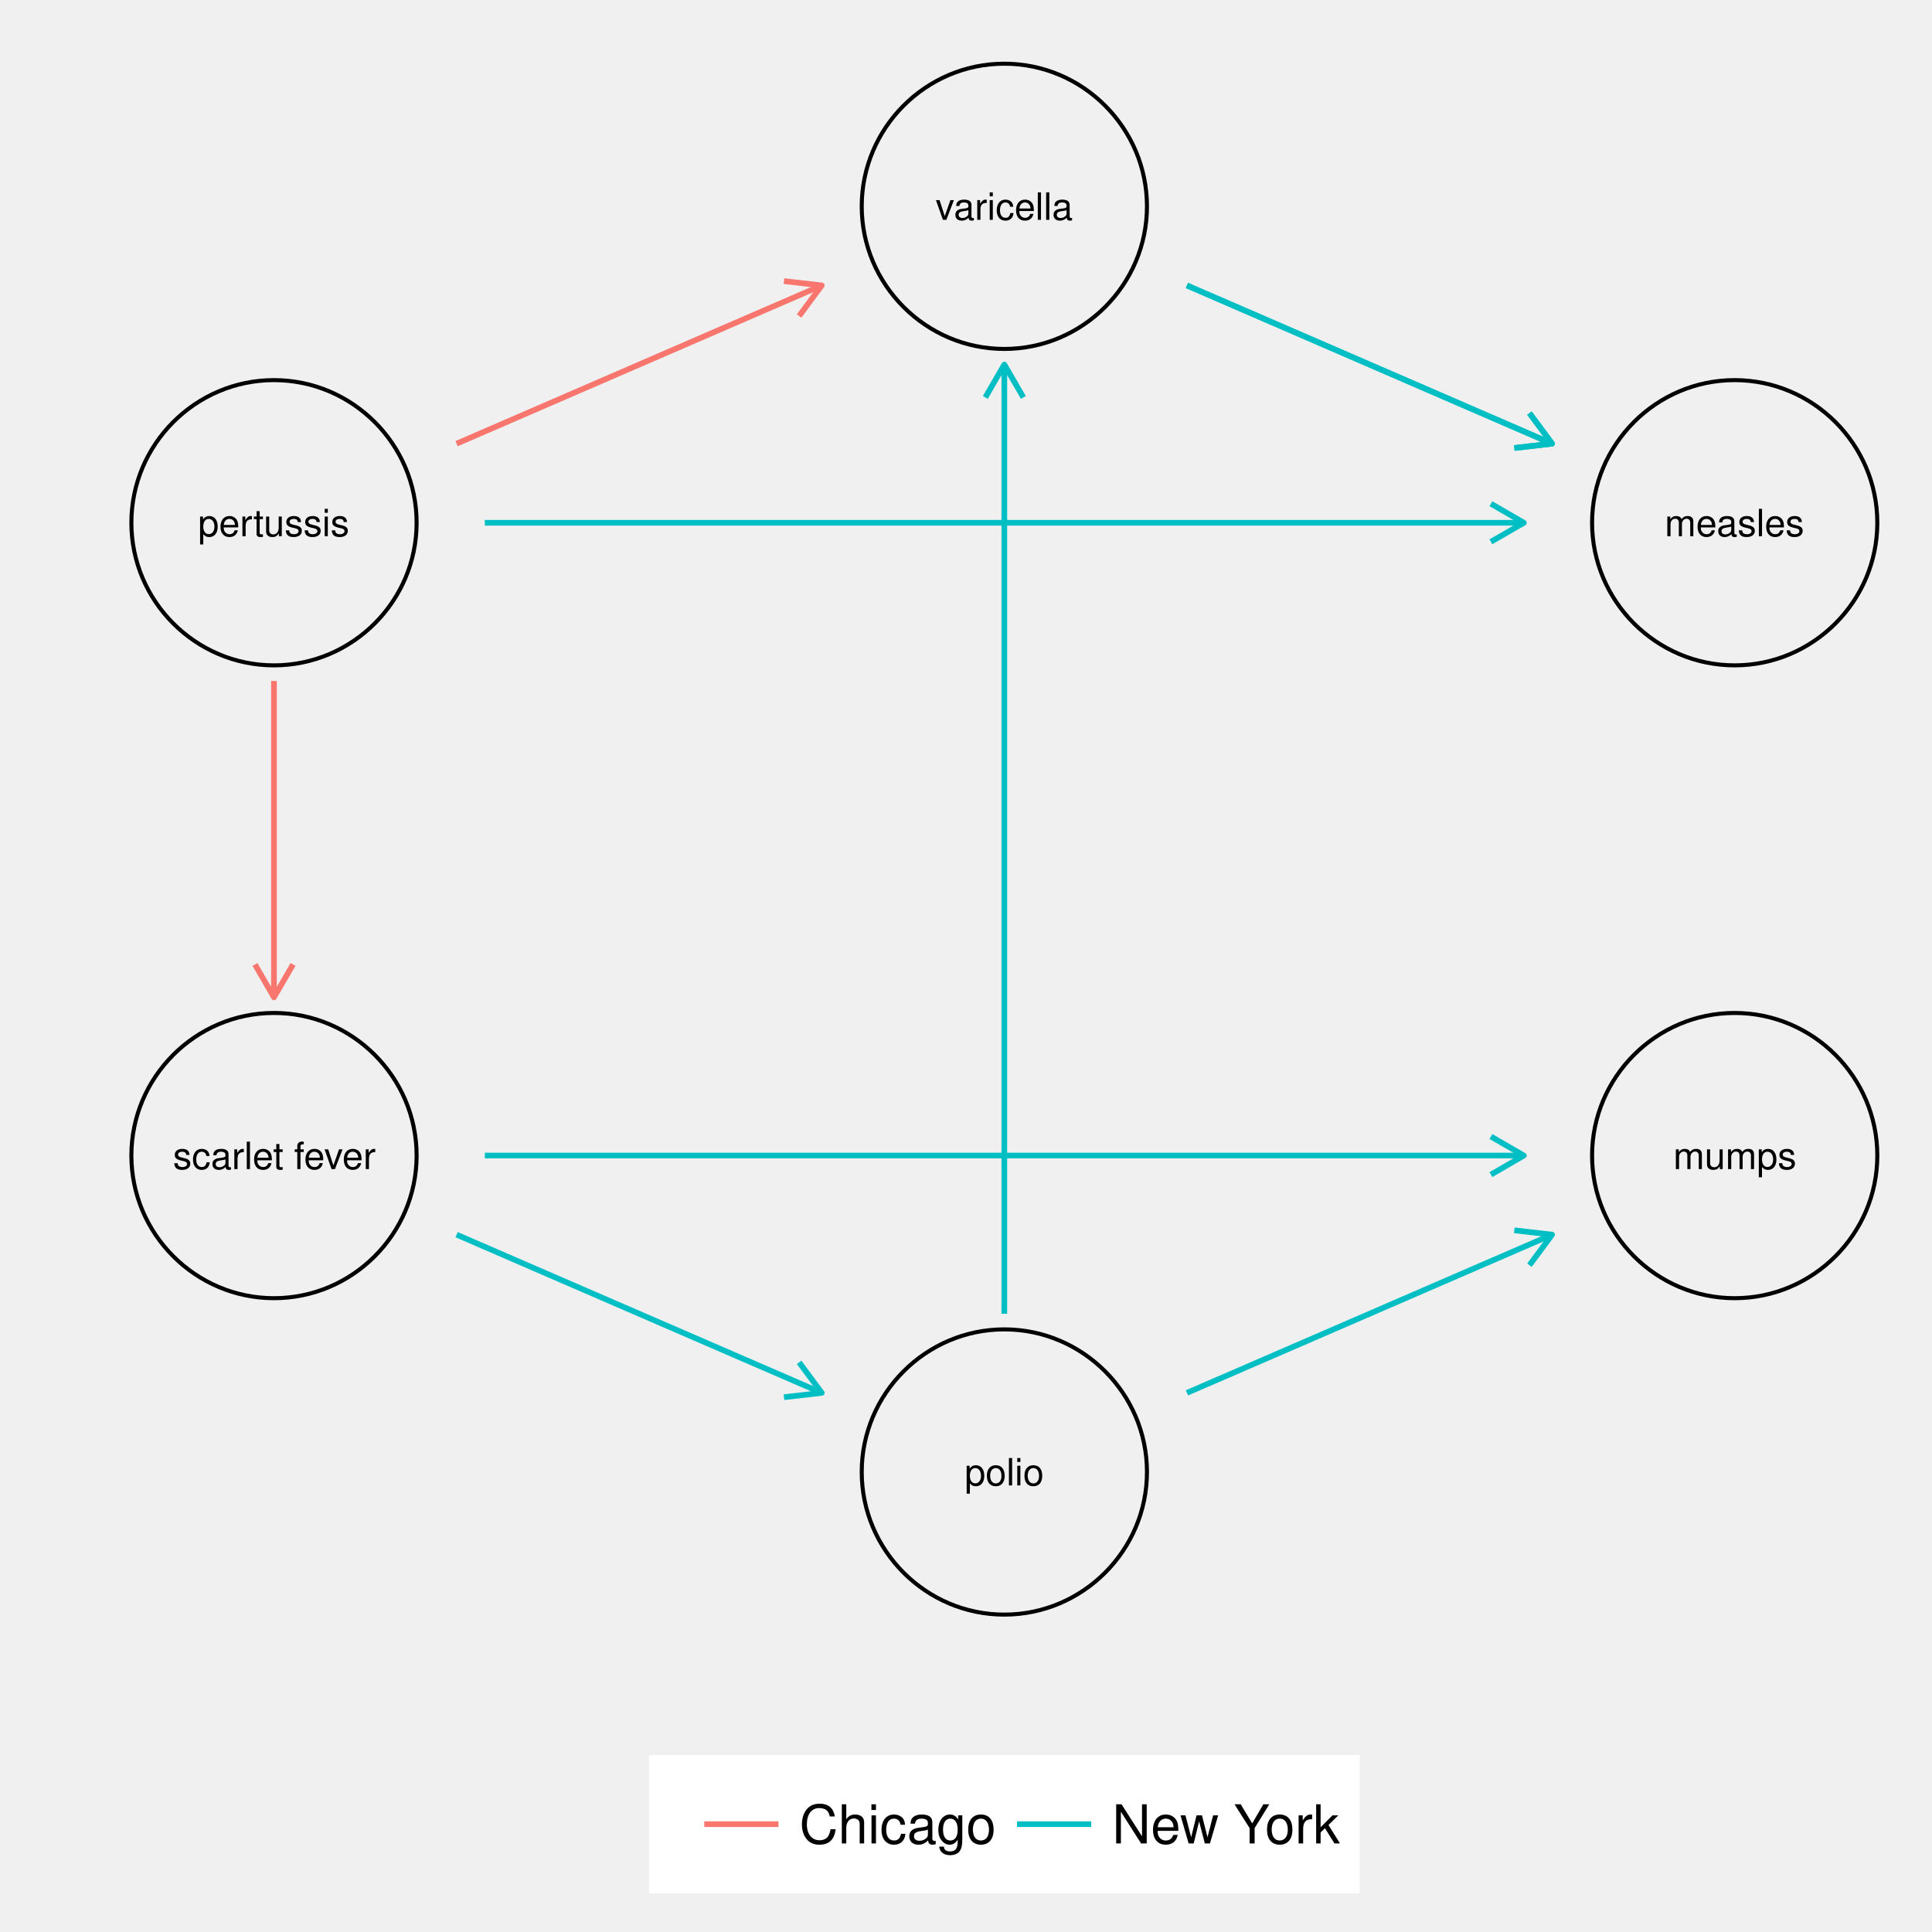
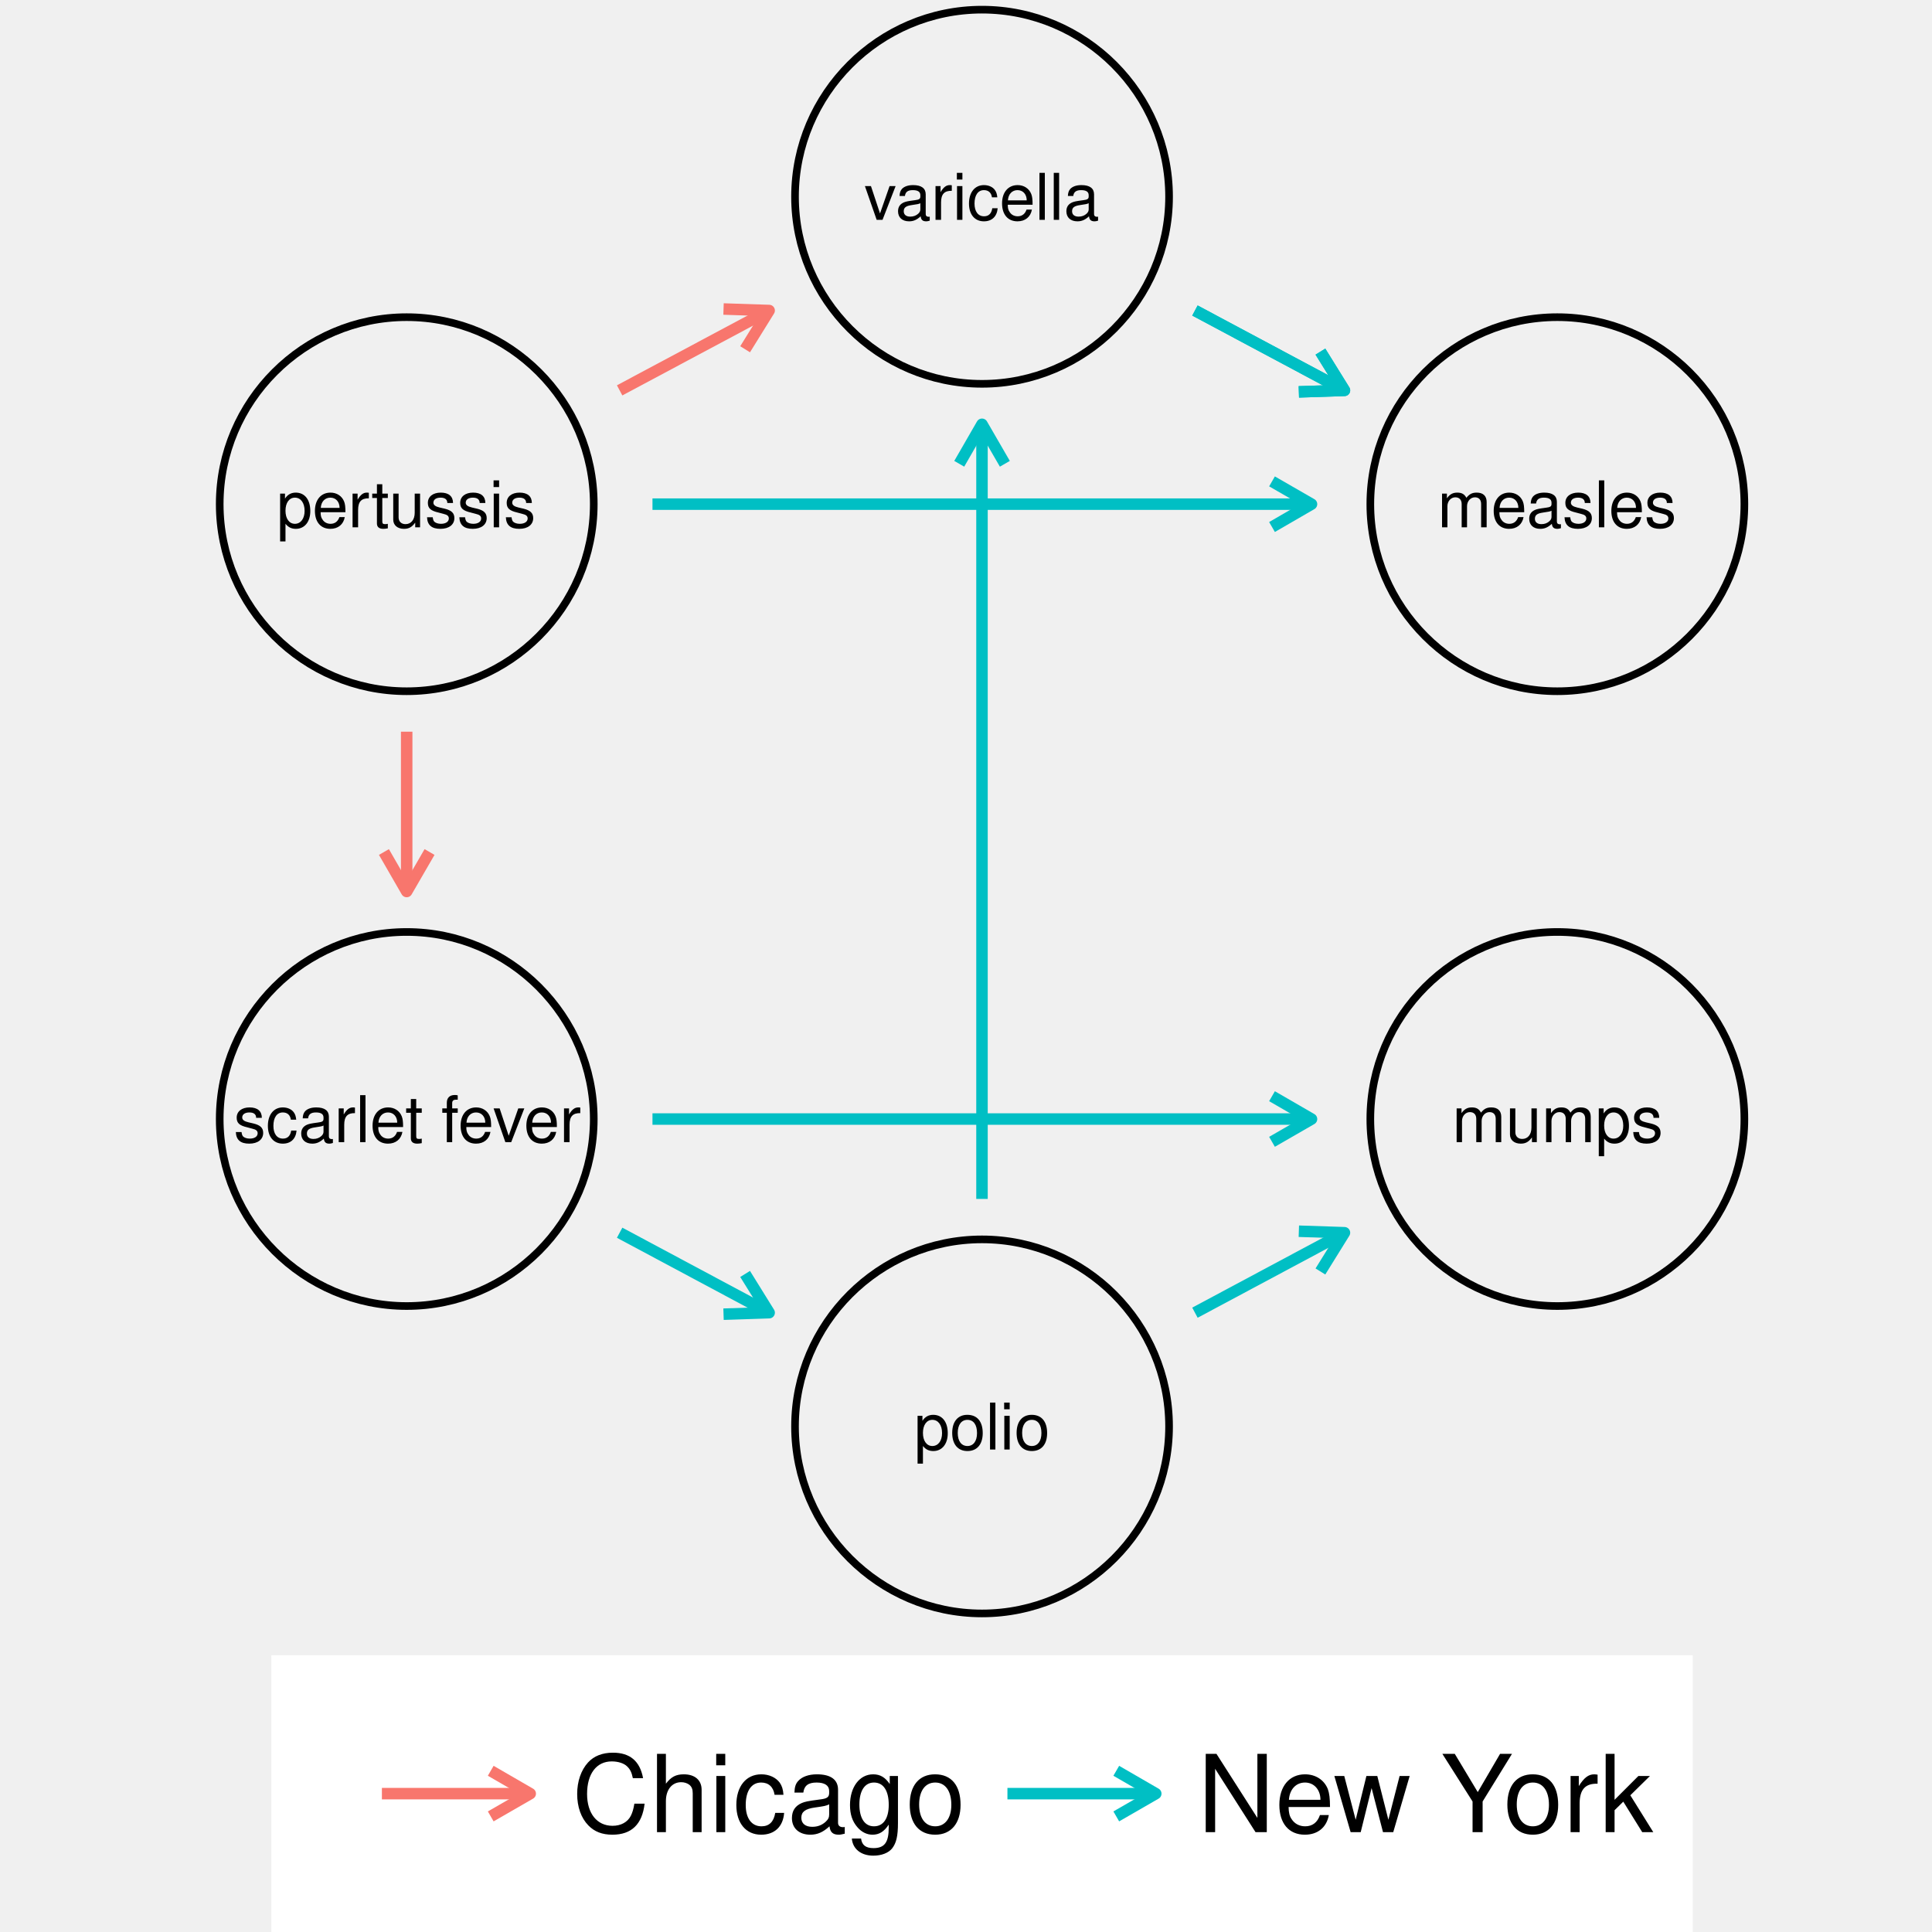
- <svg xmlns="http://www.w3.org/2000/svg" viewBox="0 0 450 450" height="450" width="450" xml:space="preserve" version="1.1" id="svg2">
+ <svg xmlns="http://www.w3.org/2000/svg" viewBox="0 0 225 225" height="225" width="225" xml:space="preserve" version="1.1" id="svg2">
  <defs id="defs6">
    <clipPath id="clipPath26" clipPathUnits="userSpaceOnUse">
-       <path id="path28" d="m 14.29,352.8 345.71,0 0,7.2 -345.71,0 0,-7.2 z" />
+       <path id="path28" d="m 2.99,180 177.01,0 0,0 -177.01,0 z" />
    </clipPath>
    <clipPath id="clipPath36" clipPathUnits="userSpaceOnUse">
-       <path id="path38" d="m 14.29,54.47 345.71,0 0,298.33 -345.71,0 0,-298.33 z" />
+       <path id="path38" d="M 2.99,28.77 180,28.77 180,180 2.99,180 2.99,28.77 Z" />
    </clipPath>
  </defs>
-   <g transform="matrix(1.25,0,0,-1.25,0,450)" id="g10">
+   <g transform="matrix(1.25,0,0,-1.25,0,225)" id="g10">
    <g id="g12" />
    <g id="g14" />
    <g id="g16" />
    <g id="g18" />
    <g id="g20" />
    <g id="g22">
      <g clip-path="url(#clipPath26)" id="g24" />
    </g>
    <g id="g30" />
    <g id="g32">
      <g clip-path="url(#clipPath36)" id="g34">
-         <path id="path40" style="fill:none;stroke:#000000;stroke-width:0.75;stroke-linecap:round;stroke-linejoin:round;stroke-miterlimit:10;stroke-dasharray:none;stroke-opacity:1" d="m 160.57,321.55 c 0,14.62 11.96,26.58 26.57,26.58 14.62,0 26.58,-11.96 26.58,-26.58 0,-14.61 -11.96,-26.57 -26.58,-26.57 -14.61,0 -26.57,11.96 -26.57,26.57" />
-         <path id="path42" style="fill:none;stroke:#000000;stroke-width:0.75;stroke-linecap:round;stroke-linejoin:round;stroke-miterlimit:10;stroke-dasharray:none;stroke-opacity:1" d="m 296.66,262.59 c 0,14.62 11.96,26.58 26.57,26.58 14.62,0 26.58,-11.96 26.58,-26.58 0,-14.61 -11.96,-26.57 -26.58,-26.57 -14.61,0 -26.57,11.96 -26.57,26.57" />
-         <path id="path44" style="fill:none;stroke:#000000;stroke-width:0.75;stroke-linecap:round;stroke-linejoin:round;stroke-miterlimit:10;stroke-dasharray:none;stroke-opacity:1" d="m 296.66,144.68 c 0,14.61 11.96,26.57 26.57,26.57 14.62,0 26.58,-11.96 26.58,-26.57 0,-14.62 -11.96,-26.58 -26.58,-26.58 -14.61,0 -26.57,11.96 -26.57,26.58" />
-         <path id="path46" style="fill:none;stroke:#000000;stroke-width:0.75;stroke-linecap:round;stroke-linejoin:round;stroke-miterlimit:10;stroke-dasharray:none;stroke-opacity:1" d="m 160.57,85.72 c 0,14.61 11.96,26.57 26.57,26.57 14.62,0 26.58,-11.96 26.58,-26.57 0,-14.62 -11.96,-26.58 -26.58,-26.58 -14.61,0 -26.57,11.96 -26.57,26.58" />
-         <path id="path48" style="fill:none;stroke:#000000;stroke-width:0.75;stroke-linecap:round;stroke-linejoin:round;stroke-miterlimit:10;stroke-dasharray:none;stroke-opacity:1" d="m 24.48,144.68 c 0,14.61 11.96,26.57 26.57,26.57 14.62,0 26.58,-11.96 26.58,-26.57 0,-14.62 -11.96,-26.58 -26.58,-26.58 -14.61,0 -26.57,11.96 -26.57,26.58" />
-         <path id="path50" style="fill:none;stroke:#000000;stroke-width:0.75;stroke-linecap:round;stroke-linejoin:round;stroke-miterlimit:10;stroke-dasharray:none;stroke-opacity:1" d="m 24.48,262.59 c 0,14.62 11.96,26.58 26.57,26.58 14.62,0 26.58,-11.96 26.58,-26.58 0,-14.61 -11.96,-26.57 -26.58,-26.57 -14.61,0 -26.57,11.96 -26.57,26.57" />
-         <text id="text52" style="font-variant:normal;font-weight:normal;font-size:7px;font-family:Helvetica;-inkscape-font-specification:Helvetica;writing-mode:lr-tb;fill:#000000;fill-opacity:1;fill-rule:nonzero;stroke:none" transform="matrix(1,0,0,-1,174.34,319.04)">
-           <tspan id="tspan54" y="0" x="0 3.325 7.217 9.653 11.207 14.707 18.599 20.153 21.707">varicella</tspan>
+         <path id="path40" style="fill:none;stroke:#000000;stroke-width:0.71;stroke-linecap:round;stroke-linejoin:round;stroke-miterlimit:10;stroke-dasharray:none;stroke-opacity:1" d="m 74.07,161.67 c 0,9.58 7.84,17.43 17.42,17.43 9.59,0 17.43,-7.85 17.43,-17.43 0,-9.58 -7.84,-17.43 -17.43,-17.43 -9.58,0 -17.42,7.85 -17.42,17.43" />
+         <path id="path42" style="fill:none;stroke:#000000;stroke-width:0.71;stroke-linecap:round;stroke-linejoin:round;stroke-miterlimit:10;stroke-dasharray:none;stroke-opacity:1" d="m 127.67,133.03 c 0,9.58 7.84,17.42 17.42,17.42 9.59,0 17.43,-7.84 17.43,-17.42 0,-9.59 -7.84,-17.43 -17.43,-17.43 -9.58,0 -17.42,7.84 -17.42,17.43" />
+         <path id="path44" style="fill:none;stroke:#000000;stroke-width:0.71;stroke-linecap:round;stroke-linejoin:round;stroke-miterlimit:10;stroke-dasharray:none;stroke-opacity:1" d="m 127.67,75.74 c 0,9.59 7.84,17.43 17.42,17.43 9.59,0 17.43,-7.84 17.43,-17.43 0,-9.58 -7.84,-17.42 -17.43,-17.42 -9.58,0 -17.42,7.84 -17.42,17.42" />
+         <path id="path46" style="fill:none;stroke:#000000;stroke-width:0.71;stroke-linecap:round;stroke-linejoin:round;stroke-miterlimit:10;stroke-dasharray:none;stroke-opacity:1" d="m 74.07,47.1 c 0,9.59 7.84,17.43 17.42,17.43 9.59,0 17.43,-7.84 17.43,-17.43 0,-9.58 -7.84,-17.42 -17.43,-17.42 -9.58,0 -17.42,7.84 -17.42,17.42" />
+         <path id="path48" style="fill:none;stroke:#000000;stroke-width:0.71;stroke-linecap:round;stroke-linejoin:round;stroke-miterlimit:10;stroke-dasharray:none;stroke-opacity:1" d="m 20.47,75.74 c 0,9.59 7.84,17.43 17.42,17.43 9.59,0 17.43,-7.84 17.43,-17.43 0,-9.58 -7.84,-17.42 -17.43,-17.42 -9.58,0 -17.42,7.84 -17.42,17.42" />
+         <path id="path50" style="fill:none;stroke:#000000;stroke-width:0.71;stroke-linecap:round;stroke-linejoin:round;stroke-miterlimit:10;stroke-dasharray:none;stroke-opacity:1" d="m 20.47,133.03 c 0,9.58 7.84,17.42 17.42,17.42 9.59,0 17.43,-7.84 17.43,-17.42 0,-9.59 -7.84,-17.43 -17.43,-17.43 -9.58,0 -17.42,7.84 -17.42,17.43" />
+         <text id="text52" style="font-variant:normal;font-weight:normal;font-size:6px;font-family:Helvetica;-inkscape-font-specification:Helvetica;writing-mode:lr-tb;fill:#000000;fill-opacity:1;fill-rule:nonzero;stroke:none" transform="matrix(1,0,0,-1,80.52,159.52)">
+           <tspan id="tspan54" y="0" x="0 2.85 6.186 8.274 9.606 12.606 15.942 17.274 18.606">varicella</tspan>
        </text>
-         <text id="text56" style="font-variant:normal;font-weight:normal;font-size:7px;font-family:Helvetica;-inkscape-font-specification:Helvetica;writing-mode:lr-tb;fill:#000000;fill-opacity:1;fill-rule:nonzero;stroke:none" transform="matrix(1,0,0,-1,310.2,260.08)">
-           <tspan id="tspan58" y="0" x="0 5.831 9.723 13.615 17.115 18.669 22.561">measles</tspan>
+         <text id="text56" style="font-variant:normal;font-weight:normal;font-size:6px;font-family:Helvetica;-inkscape-font-specification:Helvetica;writing-mode:lr-tb;fill:#000000;fill-opacity:1;fill-rule:nonzero;stroke:none" transform="matrix(1,0,0,-1,133.93,130.87)">
+           <tspan id="tspan58" y="0" x="0 4.998 8.334 11.67 14.67 16.002 19.338">measles</tspan>
        </text>
-         <text id="text60" style="font-variant:normal;font-weight:normal;font-size:7px;font-family:Helvetica;-inkscape-font-specification:Helvetica;writing-mode:lr-tb;fill:#000000;fill-opacity:1;fill-rule:nonzero;stroke:none" transform="matrix(1,0,0,-1,311.79,142.16)">
-           <tspan id="tspan62" y="0" x="0 5.761 9.653 15.484 19.376">mumps</tspan>
+         <text id="text60" style="font-variant:normal;font-weight:normal;font-size:6px;font-family:Helvetica;-inkscape-font-specification:Helvetica;writing-mode:lr-tb;fill:#000000;fill-opacity:1;fill-rule:nonzero;stroke:none" transform="matrix(1,0,0,-1,135.29,73.59)">
+           <tspan id="tspan62" y="0" x="0 4.938 8.274 13.272 16.608">mumps</tspan>
        </text>
-         <text id="text64" style="font-variant:normal;font-weight:normal;font-size:7px;font-family:Helvetica;-inkscape-font-specification:Helvetica;writing-mode:lr-tb;fill:#000000;fill-opacity:1;fill-rule:nonzero;stroke:none" transform="matrix(1,0,0,-1,179.75,83.21)">
-           <tspan id="tspan66" y="0" x="0 3.892 7.784 9.338 10.892">polio</tspan>
+         <text id="text64" style="font-variant:normal;font-weight:normal;font-size:6px;font-family:Helvetica;-inkscape-font-specification:Helvetica;writing-mode:lr-tb;fill:#000000;fill-opacity:1;fill-rule:nonzero;stroke:none" transform="matrix(1,0,0,-1,85.16,44.95)">
+           <tspan id="tspan66" y="0" x="0 3.336 6.672 8.004 9.336">polio</tspan>
        </text>
-         <text id="text68" style="font-variant:normal;font-weight:normal;font-size:7px;font-family:Helvetica;-inkscape-font-specification:Helvetica;writing-mode:lr-tb;fill:#000000;fill-opacity:1;fill-rule:nonzero;stroke:none" transform="matrix(1,0,0,-1,32.24,142.16)">
-           <tspan id="tspan70" y="0" x="0 3.5 7 10.892 13.328 14.882 18.774 20.72 22.666 24.402 28.084 31.409 35.301">scarlet fever</tspan>
+         <text id="text68" style="font-variant:normal;font-weight:normal;font-size:6px;font-family:Helvetica;-inkscape-font-specification:Helvetica;writing-mode:lr-tb;fill:#000000;fill-opacity:1;fill-rule:nonzero;stroke:none" transform="matrix(1,0,0,-1,21.77,73.59)">
+           <tspan id="tspan70" y="0" x="0 3 6 9.336 11.424 12.756 16.092 17.76 19.428 20.916 24.072 26.922 30.258">scarlet fever</tspan>
        </text>
-         <text id="text72" style="font-variant:normal;font-weight:normal;font-size:7px;font-family:Helvetica;-inkscape-font-specification:Helvetica;writing-mode:lr-tb;fill:#000000;fill-opacity:1;fill-rule:nonzero;stroke:none" transform="matrix(1,0,0,-1,36.91,260.08)">
-           <tspan id="tspan74" y="0" x="0 3.892 7.784 10.395 12.341 16.233 19.733 23.233 24.787">pertussis</tspan>
+         <text id="text72" style="font-variant:normal;font-weight:normal;font-size:6px;font-family:Helvetica;-inkscape-font-specification:Helvetica;writing-mode:lr-tb;fill:#000000;fill-opacity:1;fill-rule:nonzero;stroke:none" transform="matrix(1,0,0,-1,25.77,130.87)">
+           <tspan id="tspan74" y="0" x="0 3.336 6.672 8.91 10.578 13.914 16.914 19.914 21.246">pertussis</tspan>
        </text>
-         <path id="path76" style="fill:none;stroke:#f8766d;stroke-width:1.06;stroke-linecap:butt;stroke-linejoin:round;stroke-miterlimit:10;stroke-dasharray:none;stroke-opacity:1" d="m 51.05,233.11 0,-58.95" />
-         <path id="path78" style="fill:none;stroke:#f8766d;stroke-width:1.06;stroke-linecap:butt;stroke-linejoin:round;stroke-miterlimit:10;stroke-dasharray:none;stroke-opacity:1" d="m 47.51,180.29 3.54,-6.13 3.55,6.13" />
-         <path id="path80" style="fill:none;stroke:#f8766d;stroke-width:1.06;stroke-linecap:butt;stroke-linejoin:round;stroke-miterlimit:10;stroke-dasharray:none;stroke-opacity:1" d="m 85.08,277.33 68.04,29.48" />
-         <path id="path82" style="fill:none;stroke:#f8766d;stroke-width:1.06;stroke-linecap:butt;stroke-linejoin:round;stroke-miterlimit:10;stroke-dasharray:none;stroke-opacity:1" d="m 148.9,301.12 4.22,5.69 -7.04,0.81" />
-         <path id="path84" style="fill:none;stroke:#00bfc4;stroke-width:1.06;stroke-linecap:butt;stroke-linejoin:round;stroke-miterlimit:10;stroke-dasharray:none;stroke-opacity:1" d="m 221.17,306.81 68.04,-29.48" />
-         <path id="path86" style="fill:none;stroke:#00bfc4;stroke-width:1.06;stroke-linecap:butt;stroke-linejoin:round;stroke-miterlimit:10;stroke-dasharray:none;stroke-opacity:1" d="m 282.17,276.52 7.04,0.81 -4.22,5.69" />
-         <path id="path88" style="fill:none;stroke:#00bfc4;stroke-width:1.06;stroke-linecap:butt;stroke-linejoin:round;stroke-miterlimit:10;stroke-dasharray:none;stroke-opacity:1" d="m 221.17,100.46 68.04,29.48" />
-         <path id="path90" style="fill:none;stroke:#00bfc4;stroke-width:1.06;stroke-linecap:butt;stroke-linejoin:round;stroke-miterlimit:10;stroke-dasharray:none;stroke-opacity:1" d="m 284.99,124.25 4.22,5.69 -7.04,0.81" />
-         <path id="path92" style="fill:none;stroke:#00bfc4;stroke-width:1.06;stroke-linecap:butt;stroke-linejoin:round;stroke-miterlimit:10;stroke-dasharray:none;stroke-opacity:1" d="m 187.14,115.2 0,176.87" />
-         <path id="path94" style="fill:none;stroke:#00bfc4;stroke-width:1.06;stroke-linecap:butt;stroke-linejoin:round;stroke-miterlimit:10;stroke-dasharray:none;stroke-opacity:1" d="m 190.69,285.94 -3.55,6.13 -3.54,-6.13" />
-         <path id="path96" style="fill:none;stroke:#00bfc4;stroke-width:1.06;stroke-linecap:butt;stroke-linejoin:round;stroke-miterlimit:10;stroke-dasharray:none;stroke-opacity:1" d="m 85.08,129.94 68.04,-29.48" />
-         <path id="path98" style="fill:none;stroke:#00bfc4;stroke-width:1.06;stroke-linecap:butt;stroke-linejoin:round;stroke-miterlimit:10;stroke-dasharray:none;stroke-opacity:1" d="m 146.08,99.65 7.04,0.81 -4.22,5.69" />
-         <path id="path100" style="fill:none;stroke:#00bfc4;stroke-width:1.06;stroke-linecap:butt;stroke-linejoin:round;stroke-miterlimit:10;stroke-dasharray:none;stroke-opacity:1" d="m 90.34,144.68 193.61,0" />
-         <path id="path102" style="fill:none;stroke:#00bfc4;stroke-width:1.06;stroke-linecap:butt;stroke-linejoin:round;stroke-miterlimit:10;stroke-dasharray:none;stroke-opacity:1" d="m 277.81,141.13 6.14,3.55 -6.14,3.54" />
-         <path id="path104" style="fill:none;stroke:#00bfc4;stroke-width:1.06;stroke-linecap:butt;stroke-linejoin:round;stroke-miterlimit:10;stroke-dasharray:none;stroke-opacity:1" d="m 90.34,262.59 193.61,0" />
-         <path id="path106" style="fill:none;stroke:#00bfc4;stroke-width:1.06;stroke-linecap:butt;stroke-linejoin:round;stroke-miterlimit:10;stroke-dasharray:none;stroke-opacity:1" d="m 277.81,259.05 6.14,3.54 -6.14,3.55" />
-         <path id="path108" style="fill:none;stroke:#00bfc4;stroke-width:1.06;stroke-linecap:butt;stroke-linejoin:round;stroke-miterlimit:10;stroke-dasharray:none;stroke-opacity:1" d="m 221.17,306.81 68.04,-29.48" />
-         <path id="path110" style="fill:none;stroke:#00bfc4;stroke-width:1.06;stroke-linecap:butt;stroke-linejoin:round;stroke-miterlimit:10;stroke-dasharray:none;stroke-opacity:1" d="m 282.17,276.52 7.04,0.81 -4.22,5.69" />
+         <path id="path76" style="fill:none;stroke:#00bfc4;stroke-width:1.07;stroke-linecap:butt;stroke-linejoin:round;stroke-miterlimit:10;stroke-dasharray:none;stroke-opacity:1" d="m 111.33,151.07 13.93,-7.44" />
+         <path id="path78" style="fill:none;stroke:#00bfc4;stroke-width:1.07;stroke-linecap:butt;stroke-linejoin:round;stroke-miterlimit:10;stroke-dasharray:none;stroke-opacity:1" d="m 121.01,143.49 4.25,0.14 -2.24,3.61" />
+         <path id="path80" style="fill:none;stroke:#00bfc4;stroke-width:1.07;stroke-linecap:butt;stroke-linejoin:round;stroke-miterlimit:10;stroke-dasharray:none;stroke-opacity:1" d="m 111.33,57.7 13.93,7.45" />
+         <path id="path82" style="fill:none;stroke:#00bfc4;stroke-width:1.07;stroke-linecap:butt;stroke-linejoin:round;stroke-miterlimit:10;stroke-dasharray:none;stroke-opacity:1" d="m 123.02,61.54 2.24,3.61 -4.25,0.14" />
+         <path id="path84" style="fill:none;stroke:#00bfc4;stroke-width:1.07;stroke-linecap:butt;stroke-linejoin:round;stroke-miterlimit:10;stroke-dasharray:none;stroke-opacity:1" d="m 91.49,68.3 0,72.17" />
+         <path id="path86" style="fill:none;stroke:#00bfc4;stroke-width:1.07;stroke-linecap:butt;stroke-linejoin:round;stroke-miterlimit:10;stroke-dasharray:none;stroke-opacity:1" d="m 93.62,136.79 -2.13,3.68 -2.12,-3.68" />
+         <path id="path88" style="fill:none;stroke:#00bfc4;stroke-width:1.07;stroke-linecap:butt;stroke-linejoin:round;stroke-miterlimit:10;stroke-dasharray:none;stroke-opacity:1" d="M 57.73,65.15 71.66,57.7" />
+         <path id="path90" style="fill:none;stroke:#00bfc4;stroke-width:1.07;stroke-linecap:butt;stroke-linejoin:round;stroke-miterlimit:10;stroke-dasharray:none;stroke-opacity:1" d="m 67.41,57.56 4.25,0.14 -2.24,3.61" />
+         <path id="path92" style="fill:none;stroke:#00bfc4;stroke-width:1.07;stroke-linecap:butt;stroke-linejoin:round;stroke-miterlimit:10;stroke-dasharray:none;stroke-opacity:1" d="m 60.79,75.74 61.4,0" />
+         <path id="path94" style="fill:none;stroke:#00bfc4;stroke-width:1.07;stroke-linecap:butt;stroke-linejoin:round;stroke-miterlimit:10;stroke-dasharray:none;stroke-opacity:1" d="m 118.51,73.62 3.68,2.12 -3.68,2.13" />
+         <path id="path96" style="fill:none;stroke:#f8766d;stroke-width:1.07;stroke-linecap:butt;stroke-linejoin:round;stroke-miterlimit:10;stroke-dasharray:none;stroke-opacity:1" d="m 37.89,111.83 0,-14.89" />
+         <path id="path98" style="fill:none;stroke:#f8766d;stroke-width:1.07;stroke-linecap:butt;stroke-linejoin:round;stroke-miterlimit:10;stroke-dasharray:none;stroke-opacity:1" d="m 35.77,100.62 2.12,-3.68 2.13,3.68" />
+         <path id="path100" style="fill:none;stroke:#00bfc4;stroke-width:1.07;stroke-linecap:butt;stroke-linejoin:round;stroke-miterlimit:10;stroke-dasharray:none;stroke-opacity:1" d="m 60.79,133.03 61.4,0" />
+         <path id="path102" style="fill:none;stroke:#00bfc4;stroke-width:1.07;stroke-linecap:butt;stroke-linejoin:round;stroke-miterlimit:10;stroke-dasharray:none;stroke-opacity:1" d="m 118.51,130.9 3.68,2.13 -3.68,2.12" />
+         <path id="path104" style="fill:none;stroke:#f8766d;stroke-width:1.07;stroke-linecap:butt;stroke-linejoin:round;stroke-miterlimit:10;stroke-dasharray:none;stroke-opacity:1" d="m 57.73,143.63 13.93,7.44" />
+         <path id="path106" style="fill:none;stroke:#f8766d;stroke-width:1.07;stroke-linecap:butt;stroke-linejoin:round;stroke-miterlimit:10;stroke-dasharray:none;stroke-opacity:1" d="m 69.42,147.46 2.24,3.61 -4.25,0.14" />
+         <path id="path108" style="fill:none;stroke:#00bfc4;stroke-width:1.07;stroke-linecap:butt;stroke-linejoin:round;stroke-miterlimit:10;stroke-dasharray:none;stroke-opacity:1" d="m 111.33,151.07 13.93,-7.44" />
+         <path id="path110" style="fill:none;stroke:#00bfc4;stroke-width:1.07;stroke-linecap:butt;stroke-linejoin:round;stroke-miterlimit:10;stroke-dasharray:none;stroke-opacity:1" d="m 121.01,143.49 4.25,0.14 -2.24,3.61" />
      </g>
    </g>
    <g id="g112" />
    <g id="g114" />
    <g id="g116" />
    <g id="g118" />
    <g id="g120" />
    <g id="g122" />
    <g id="g124" />
    <g id="g126" />
    <g id="g128" />
    <g id="g130" />
    <g id="g132" />
    <g id="g134" />
    <g id="g136" />
    <g id="g138" />
    <g id="g140" />
    <g id="g142" />
    <g id="g144" />
    <g id="g146" />
    <g id="g148" />
    <g id="g150" />
    <g id="g152" />
    <g id="g154" />
    <g id="g156" />
    <g id="g158" />
    <g id="g160" />
    <g id="g162">
-       <path id="path164" style="fill:#ffffff;fill-opacity:1;fill-rule:nonzero;stroke:none" d="m 120.93,7.2 132.43,0 0,25.78 -132.43,0 0,-25.78 z" />
+       <path id="path164" style="fill:#ffffff;fill-opacity:1;fill-rule:nonzero;stroke:none" d="m 25.28,0 132.43,0 0,25.78 -132.43,0 0,-25.78 z" />
    </g>
    <g id="g166" />
    <g id="g168" />
    <g id="g170" />
    <g id="g172" />
    <g id="g174" />
    <g id="g176">
-       <path id="path178" style="fill:none;stroke:#f8766d;stroke-width:1.06;stroke-linecap:butt;stroke-linejoin:round;stroke-miterlimit:10;stroke-dasharray:none;stroke-opacity:1" d="m 131.23,20.09 13.82,0" />
+       <path id="path178" style="fill:none;stroke:#f8766d;stroke-width:1.07;stroke-linecap:butt;stroke-linejoin:round;stroke-miterlimit:10;stroke-dasharray:none;stroke-opacity:1" d="m 35.58,12.89 13.82,0" />
+       <path id="path180" style="fill:none;stroke:#f8766d;stroke-width:1.07;stroke-linecap:butt;stroke-linejoin:round;stroke-miterlimit:10;stroke-dasharray:none;stroke-opacity:1" d="m 45.72,10.77 3.68,2.12 -3.68,2.13" />
    </g>
-     <g id="g180" />
    <g id="g182" />
    <g id="g184" />
-     <g id="g186">
-       <path id="path188" style="fill:none;stroke:#00bfc4;stroke-width:1.06;stroke-linecap:butt;stroke-linejoin:round;stroke-miterlimit:10;stroke-dasharray:none;stroke-opacity:1" d="m 189.51,20.09 13.82,0" />
+     <g id="g186" />
+     <g id="g188">
+       <path id="path190" style="fill:none;stroke:#00bfc4;stroke-width:1.07;stroke-linecap:butt;stroke-linejoin:round;stroke-miterlimit:10;stroke-dasharray:none;stroke-opacity:1" d="m 93.86,12.89 13.82,0" />
+       <path id="path192" style="fill:none;stroke:#00bfc4;stroke-width:1.07;stroke-linecap:butt;stroke-linejoin:round;stroke-miterlimit:10;stroke-dasharray:none;stroke-opacity:1" d="m 104,10.77 3.68,2.12 -3.68,2.13" />
    </g>
-     <g id="g190" />
-     <g id="g192">
-       <text id="text194" style="font-variant:normal;font-weight:normal;font-size:10px;font-family:Helvetica;-inkscape-font-specification:Helvetica;writing-mode:lr-tb;fill:#000000;fill-opacity:1;fill-rule:nonzero;stroke:none" transform="matrix(1,0,0,-1,148.94,16.5)">
-         <tspan id="tspan196" y="0" x="0 7.22 12.78 15 20 25.56 31.12">Chicago</tspan>
+     <g id="g194" />
+     <g id="g196">
+       <text id="text198" style="font-variant:normal;font-weight:normal;font-size:10px;font-family:Helvetica;-inkscape-font-specification:Helvetica;writing-mode:lr-tb;fill:#000000;fill-opacity:1;fill-rule:nonzero;stroke:none" transform="matrix(1,0,0,-1,53.29,9.3)">
+         <tspan id="tspan200" y="0" x="0 7.22 12.78 15 20 25.56 31.12">Chicago</tspan>
      </text>
    </g>
-     <g id="g198" />
-     <g id="g200">
-       <text id="text202" style="font-variant:normal;font-weight:normal;font-size:10px;font-family:Helvetica;-inkscape-font-specification:Helvetica;writing-mode:lr-tb;fill:#000000;fill-opacity:1;fill-rule:nonzero;stroke:none" transform="matrix(1,0,0,-1,207.22,16.5)">
-         <tspan id="tspan204" y="0" x="0 7.22 12.58 19.8 22.58 27.85 33.41 36.89">New York</tspan>
+     <g id="g202" />
+     <g id="g204">
+       <text id="text206" style="font-variant:normal;font-weight:normal;font-size:10px;font-family:Helvetica;-inkscape-font-specification:Helvetica;writing-mode:lr-tb;fill:#000000;fill-opacity:1;fill-rule:nonzero;stroke:none" transform="matrix(1,0,0,-1,111.57,9.3)">
+         <tspan id="tspan208" y="0" x="0 7.22 12.58 19.8 22.58 27.85 33.41 36.89">New York</tspan>
      </text>
    </g>
-     <g id="g206" />
-     <g id="g208" />
    <g id="g210" />
    <g id="g212" />
    <g id="g214" />
    <g id="g216" />
    <g id="g218" />
    <g id="g220" />
    <g id="g222" />
    <g id="g224" />
    <g id="g226" />
    <g id="g228" />
+     <g id="g230" />
+     <g id="g232" />
  </g>
</svg>
